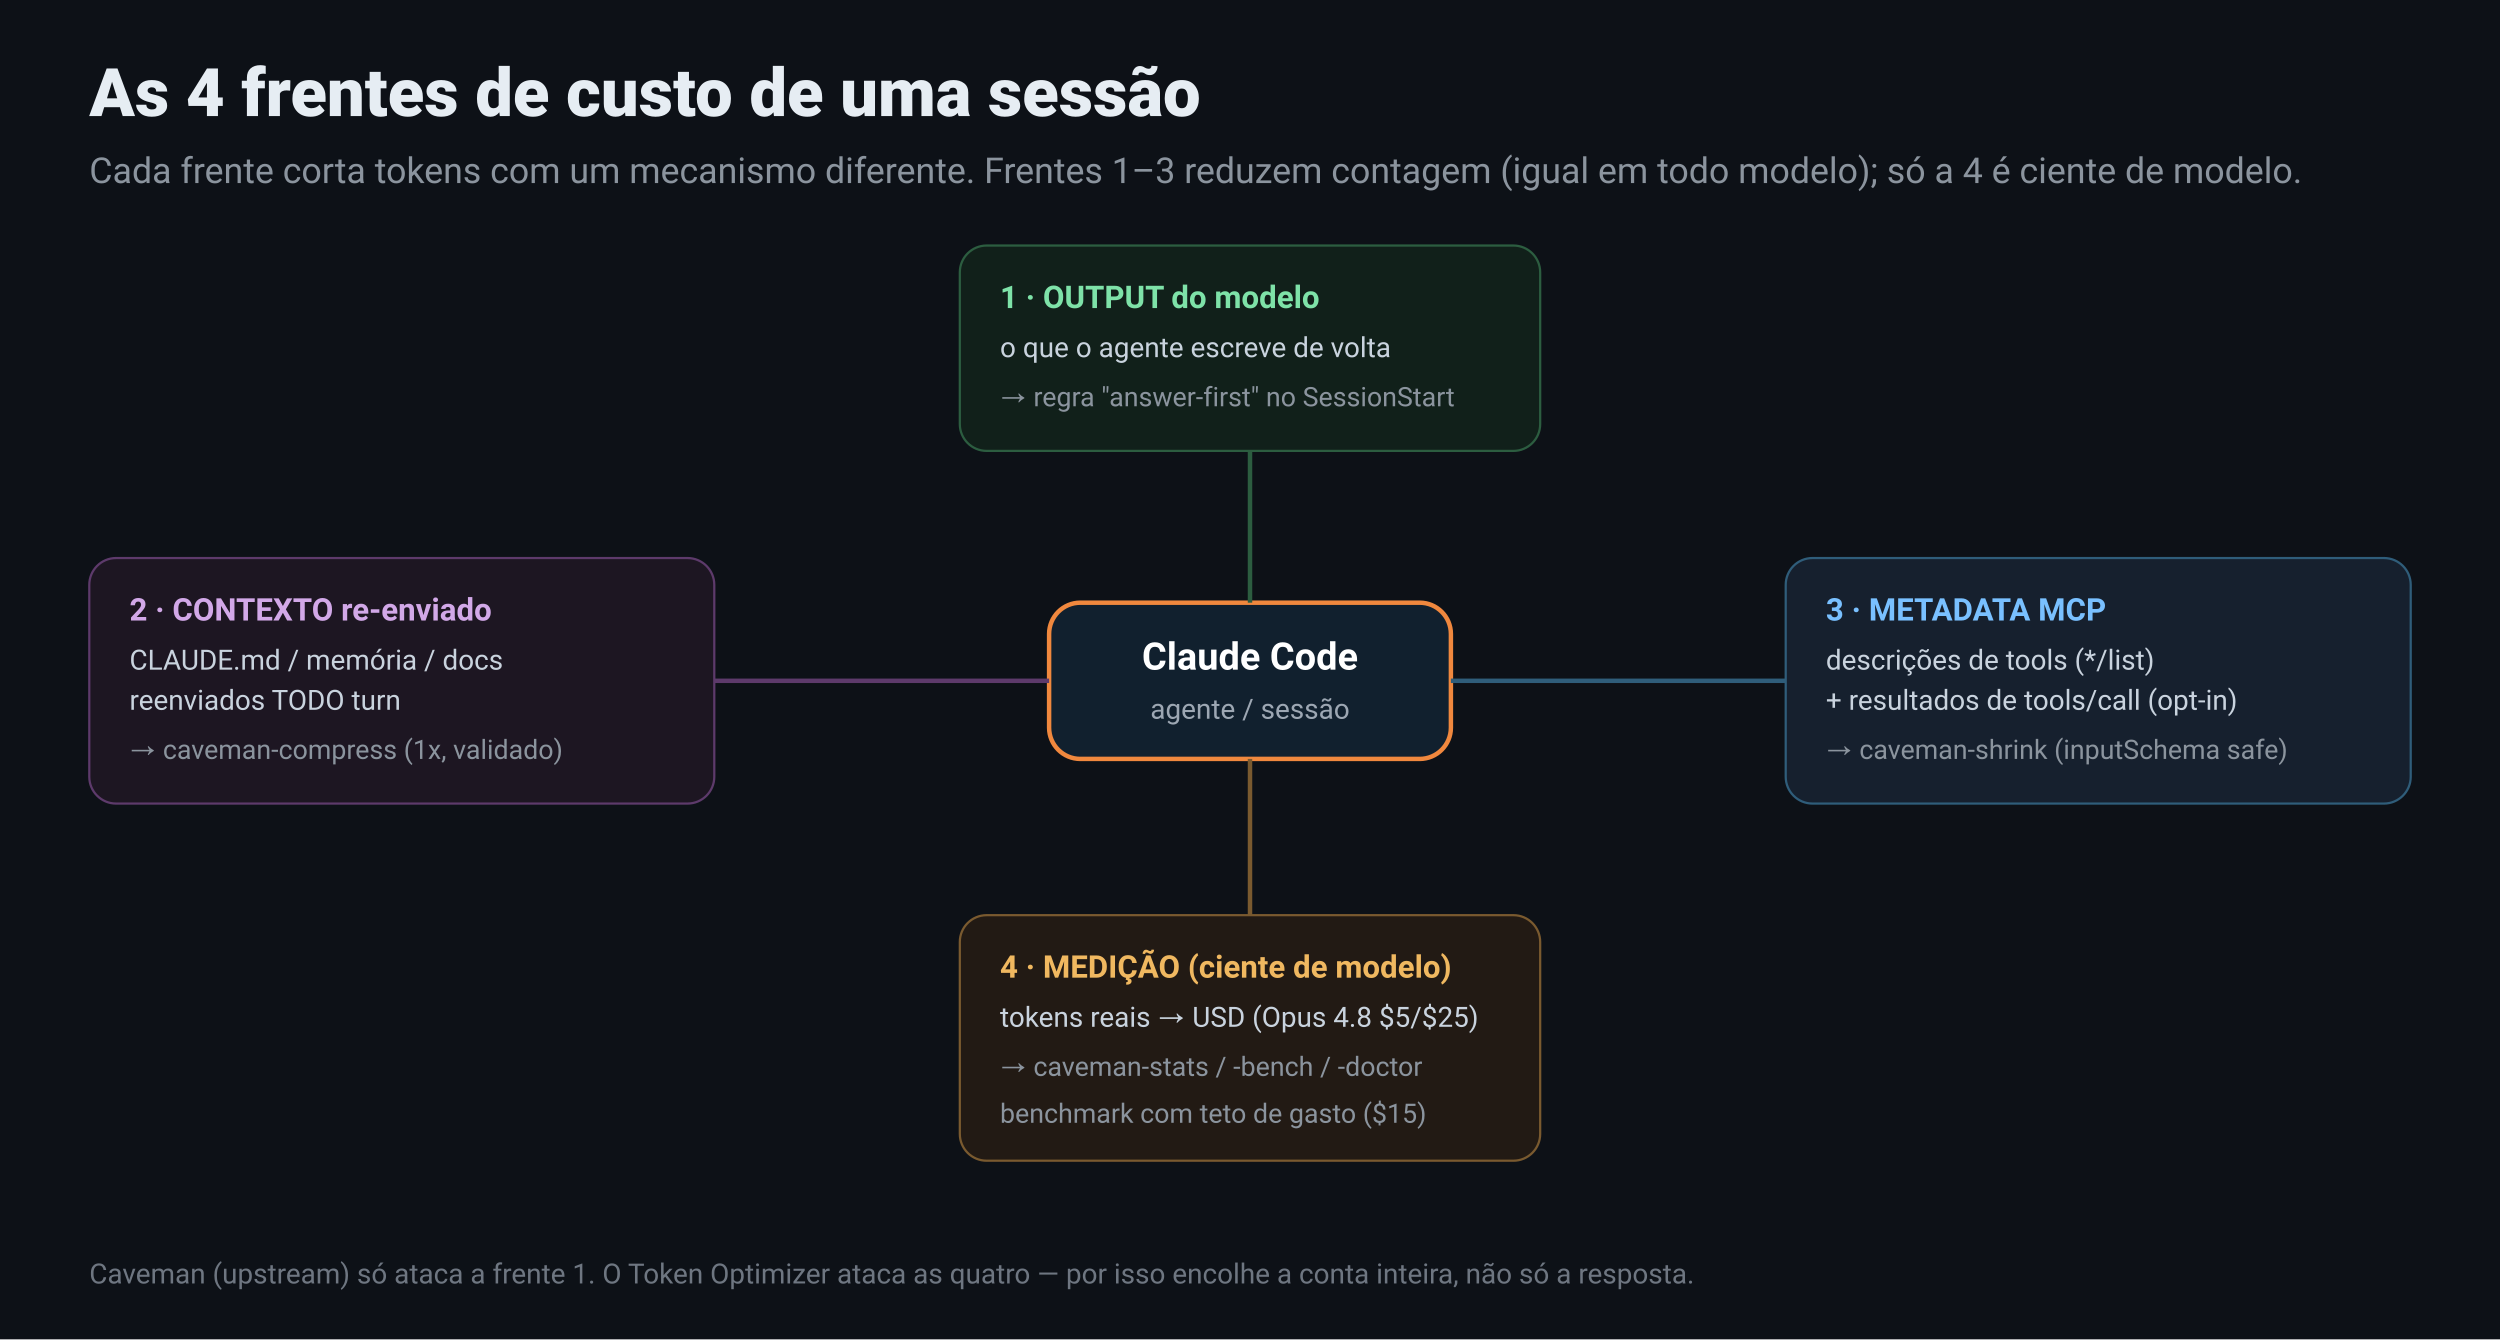
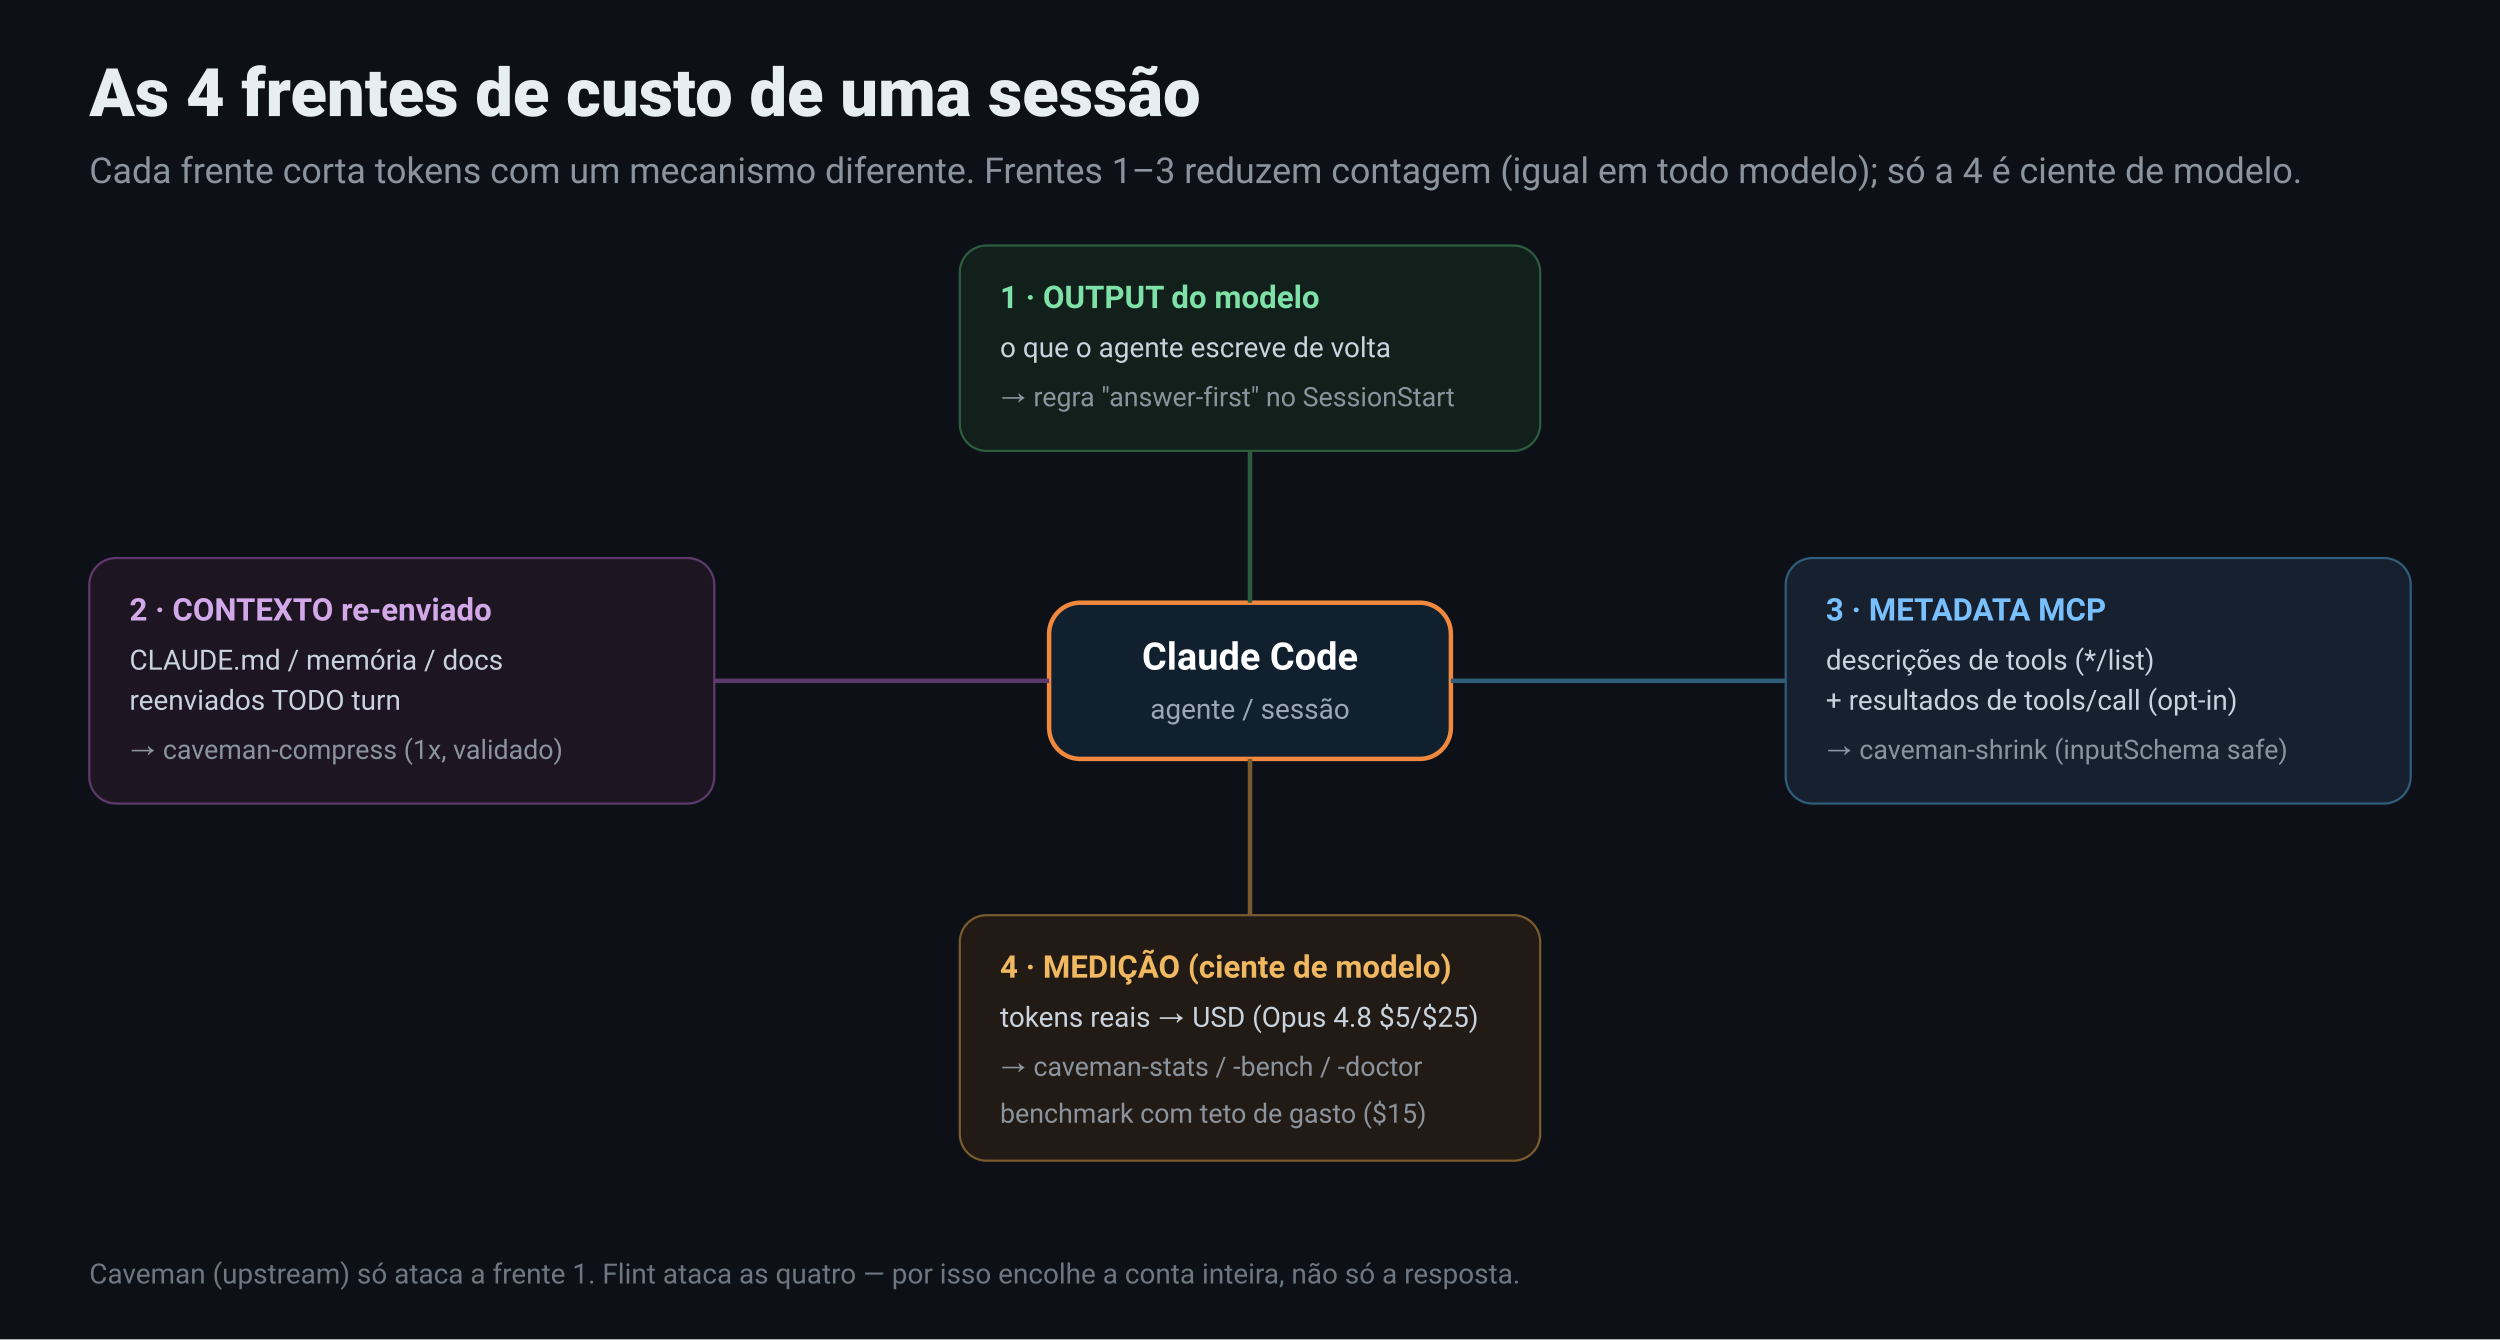
<svg xmlns="http://www.w3.org/2000/svg" viewBox="0 0 1120 600" font-family="'Segoe UI',Roboto,Helvetica,Arial,sans-serif">
  <rect width="1120" height="600" fill="#0d1117" />
  <text x="40" y="52" fill="#e6edf3" font-size="30" font-weight="800">As 4 frentes de custo de uma sessão</text>
  <text x="40" y="82" fill="#8b949e" font-size="16">Cada frente corta tokens com um mecanismo diferente. Frentes 1–3 reduzem contagem (igual em todo modelo); só a 4 é ciente de modelo.</text>
  <rect x="470" y="270" width="180" height="70" rx="14" fill="#11202e" stroke="#f0883e" stroke-width="2" />
  <text x="560" y="300" fill="#fff" font-size="17" font-weight="700" text-anchor="middle">Claude Code</text>
  <text x="560" y="322" fill="#9da7b3" font-size="12.5" text-anchor="middle">agente / sessão</text>
  <rect x="430" y="110" width="260" height="92" rx="12" fill="#11201a" stroke="#2c5d40" />
  <text x="448" y="138" fill="#7ee2a8" font-size="14" font-weight="700">1 · OUTPUT do modelo</text>
  <text x="448" y="160" fill="#c9d3de" font-size="12.5">o que o agente escreve de volta</text>
  <text x="448" y="182" fill="#8b949e" font-size="12">→ regra "answer-first" no SessionStart</text>
  <line x1="560" y1="202" x2="560" y2="270" stroke="#2c5d40" stroke-width="2" />
  <rect x="40" y="250" width="280" height="110" rx="12" fill="#1d1622" stroke="#5d3a6b" />
  <text x="58" y="278" fill="#d2a8e8" font-size="14" font-weight="700">2 · CONTEXTO re-enviado</text>
  <text x="58" y="300" fill="#c9d3de" font-size="12.5">CLAUDE.md / memória / docs</text>
  <text x="58" y="318" fill="#c9d3de" font-size="12.5">reenviados TODO turn</text>
  <text x="58" y="340" fill="#8b949e" font-size="12">→ caveman-compress (1x, validado)</text>
  <line x1="320" y1="305" x2="470" y2="305" stroke="#5d3a6b" stroke-width="2" />
  <rect x="800" y="250" width="280" height="110" rx="12" fill="#16202e" stroke="#2f5d7a" />
  <text x="818" y="278" fill="#79c0ff" font-size="14" font-weight="700">3 · METADATA MCP</text>
  <text x="818" y="300" fill="#c9d3de" font-size="12.5">descrições de tools (*/list)</text>
  <text x="818" y="318" fill="#c9d3de" font-size="12.5">+ resultados de tools/call (opt-in)</text>
  <text x="818" y="340" fill="#8b949e" font-size="12">→ caveman-shrink (inputSchema safe)</text>
  <line x1="650" y1="305" x2="800" y2="305" stroke="#2f5d7a" stroke-width="2" />
  <rect x="430" y="410" width="260" height="110" rx="12" fill="#221a14" stroke="#7a5a2f" />
  <text x="448" y="438" fill="#f0b860" font-size="14" font-weight="700">4 · MEDIÇÃO (ciente de modelo)</text>
  <text x="448" y="460" fill="#c9d3de" font-size="12.5">tokens reais → USD (Opus 4.8 $5/$25)</text>
  <text x="448" y="482" fill="#8b949e" font-size="12">→ caveman-stats / -bench / -doctor</text>
  <text x="448" y="503" fill="#8b949e" font-size="12">benchmark com teto de gasto ($15)</text>
  <line x1="560" y1="340" x2="560" y2="410" stroke="#7a5a2f" stroke-width="2" />
-   <text x="40" y="575" fill="#6e7681" font-size="12.5">Caveman (upstream) só ataca a frente 1. O Token Optimizer ataca as quatro — por isso encolhe a conta inteira, não só a resposta.</text>
+   <text x="40" y="575" fill="#6e7681" font-size="12.5">Caveman (upstream) só ataca a frente 1. Flint ataca as quatro — por isso encolhe a conta inteira, não só a resposta.</text>
</svg>
